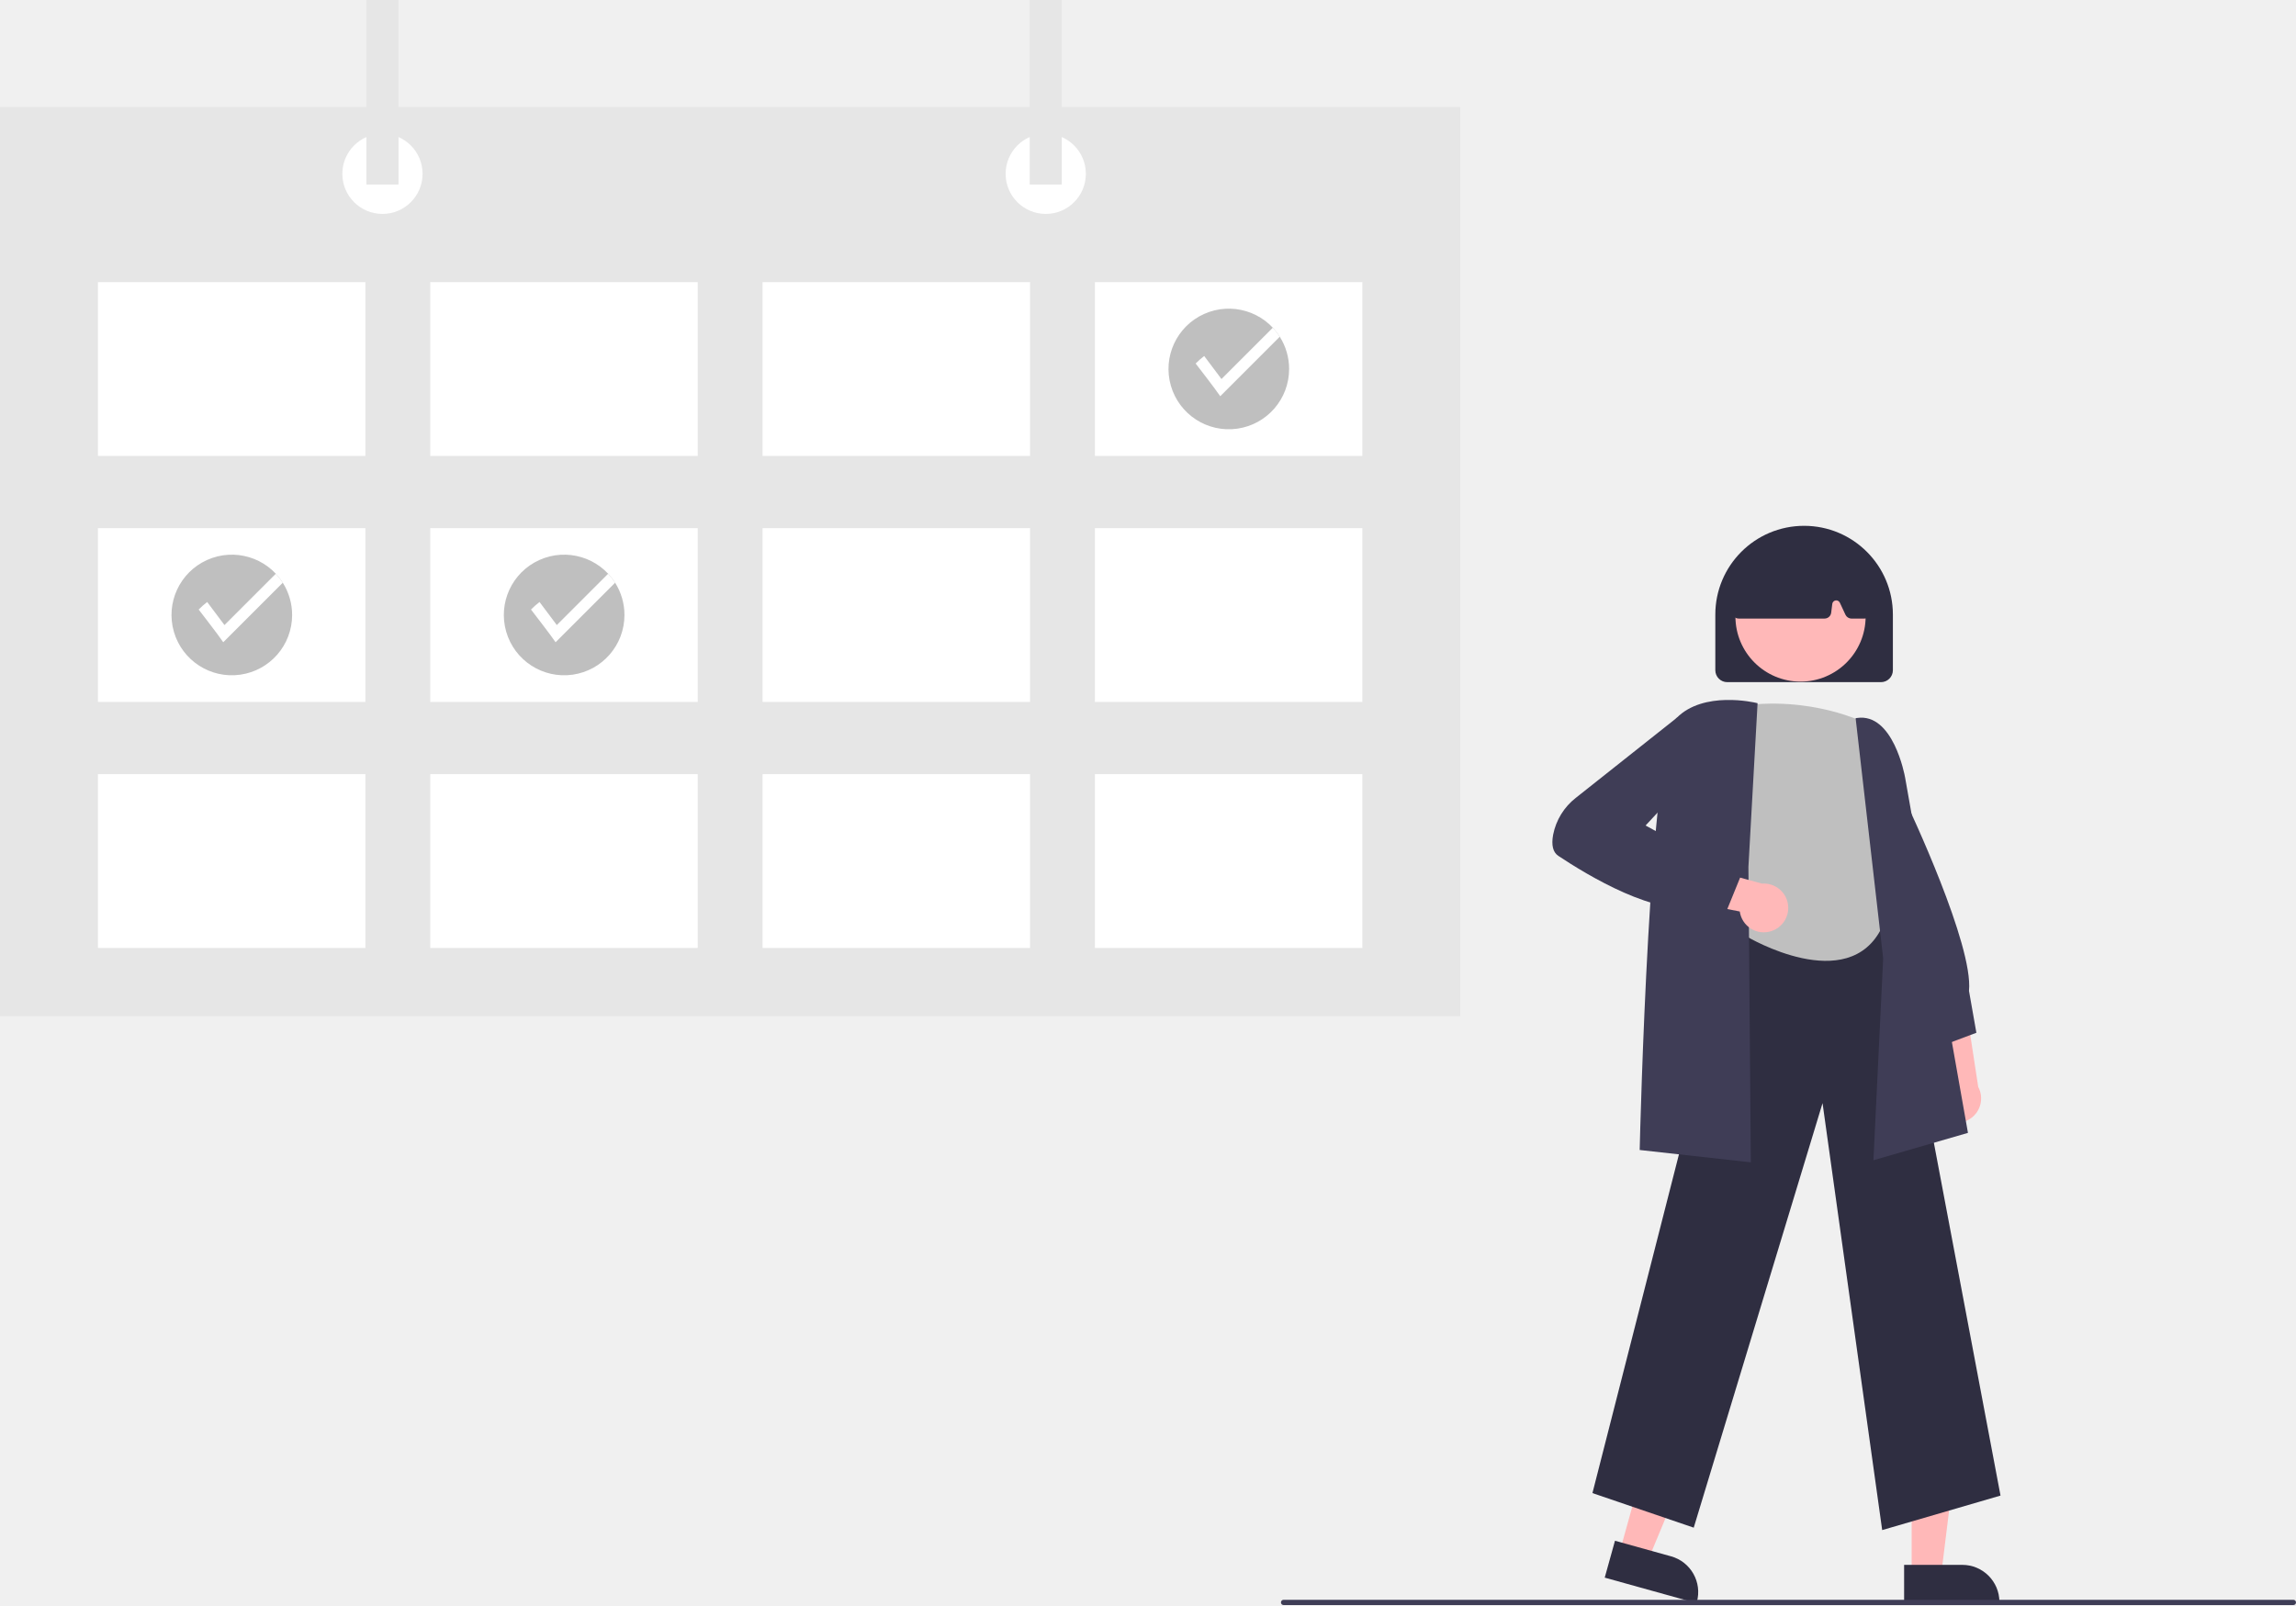
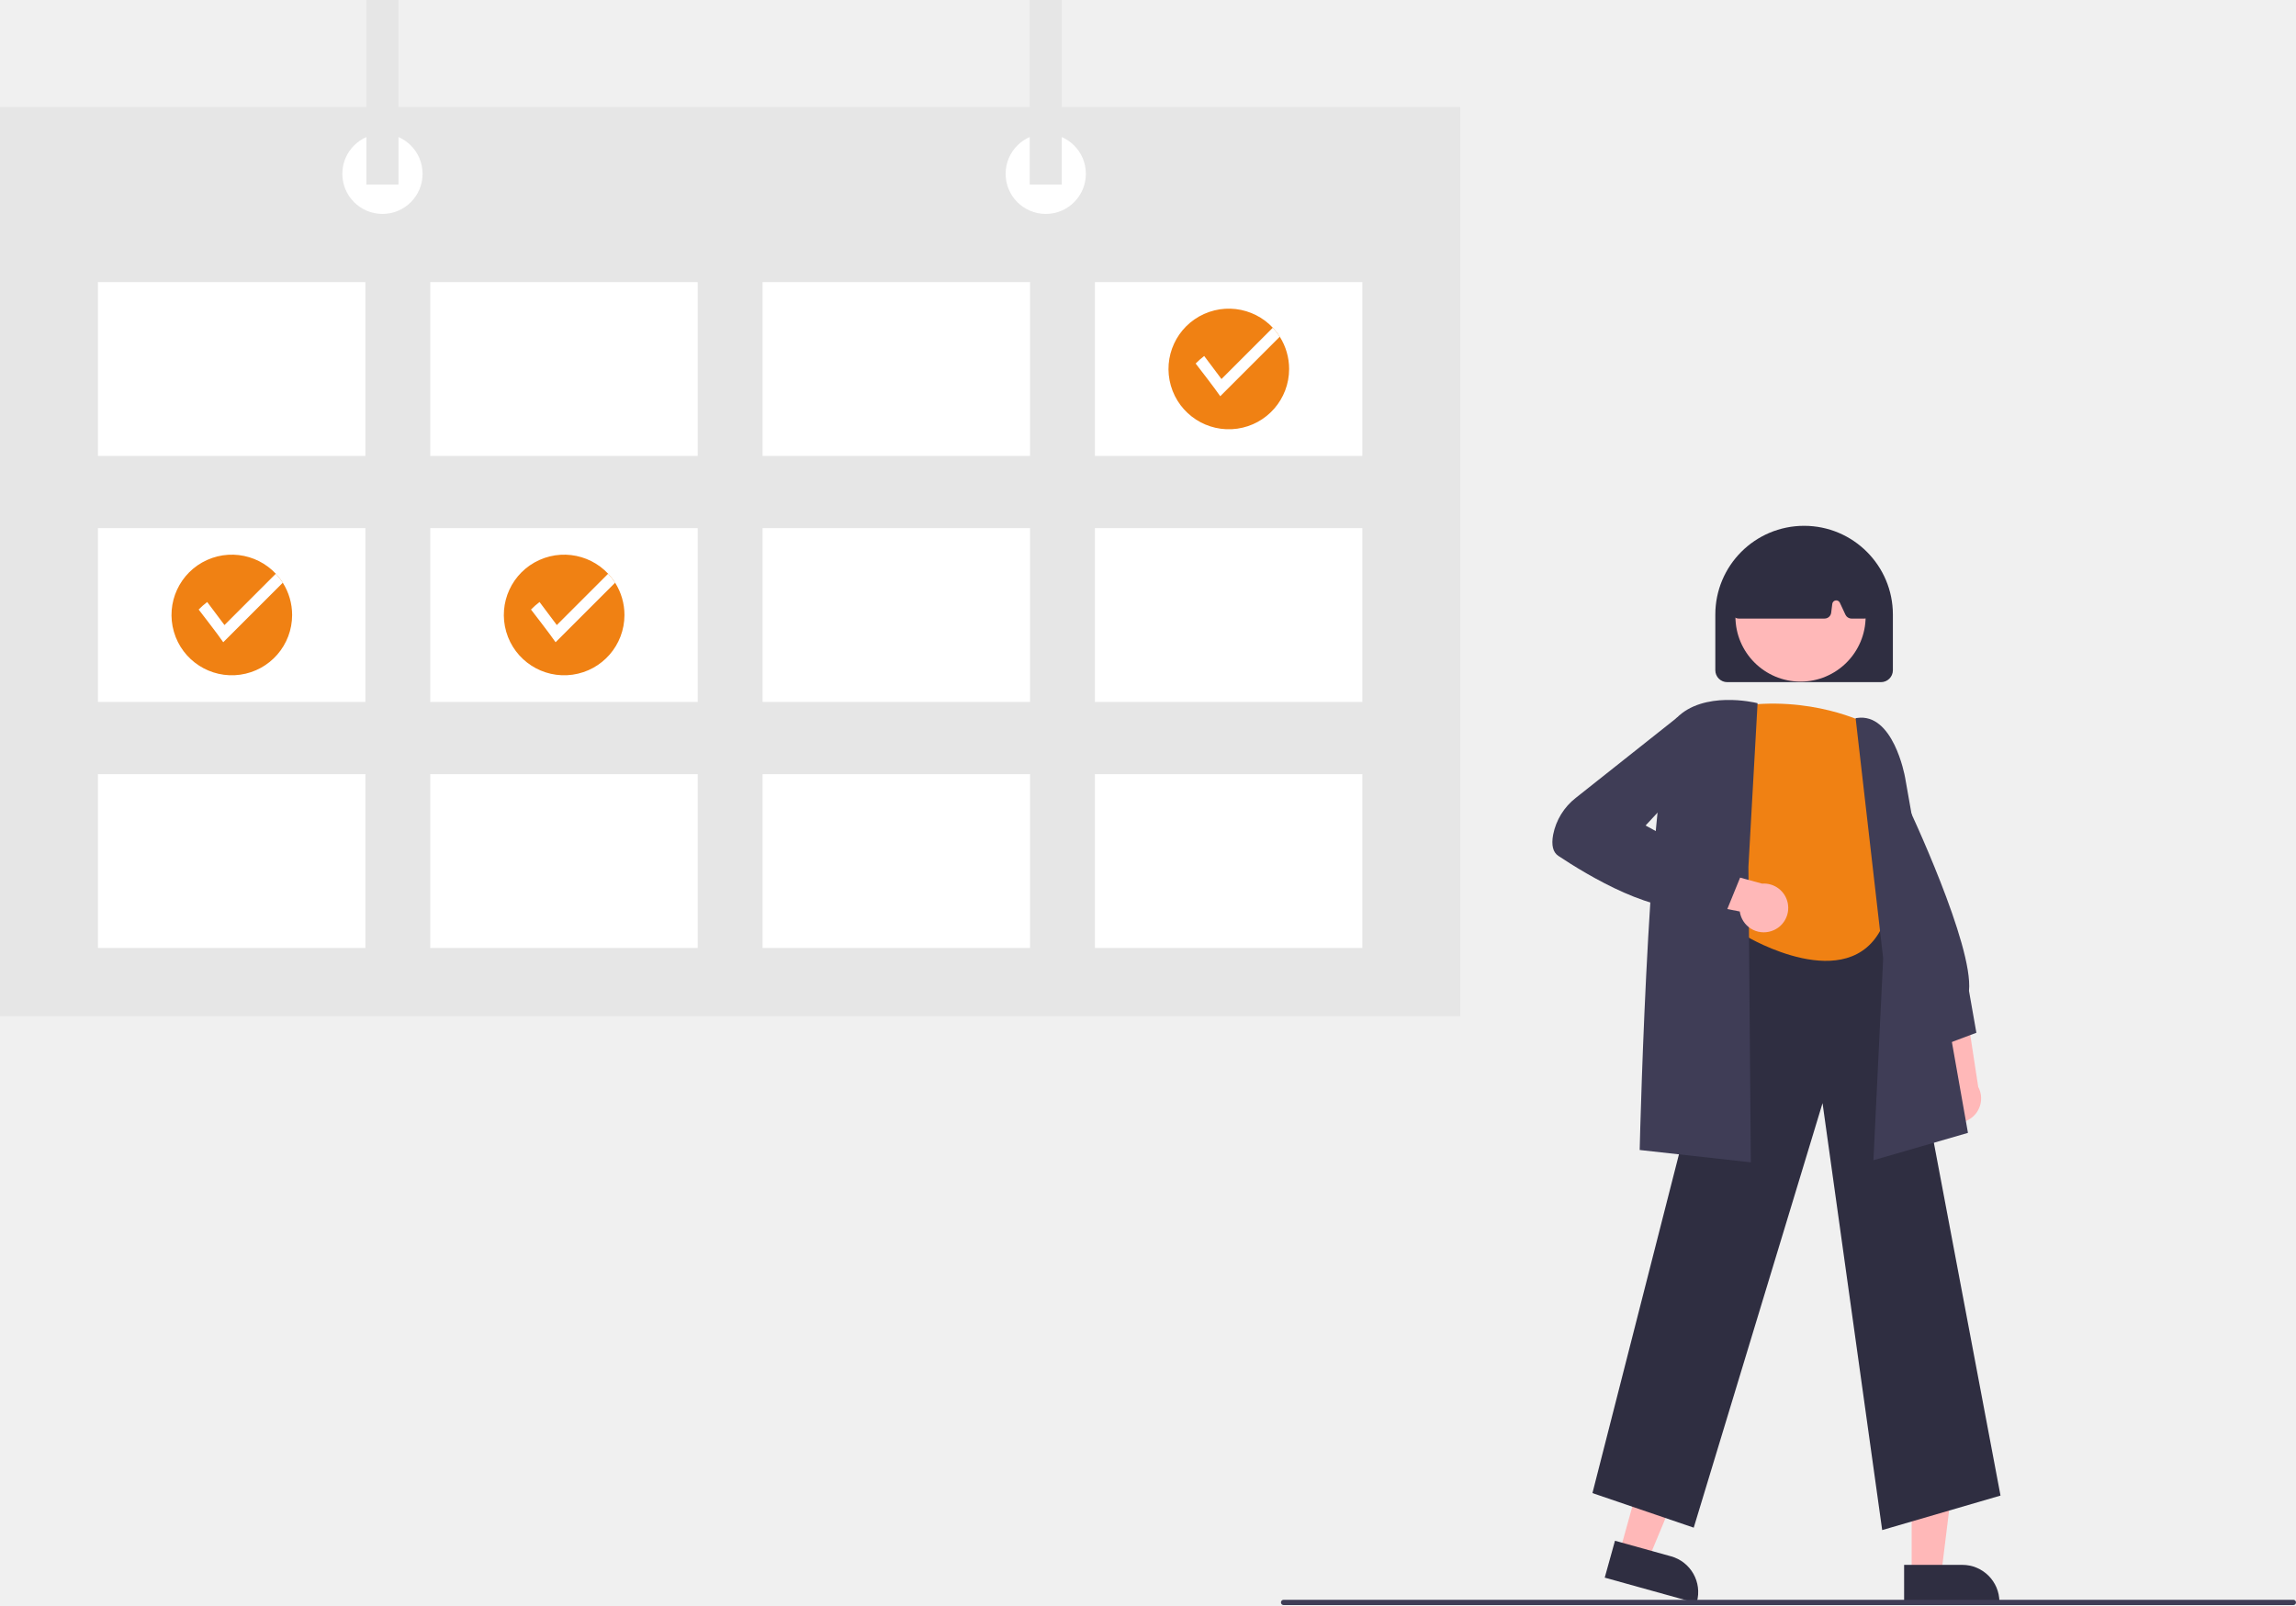
<svg xmlns="http://www.w3.org/2000/svg" data-name="Layer 1" width="866.331" height="605.74" viewBox="0 0 866.331 605.74">
  <path d="M898.303,567.789a9.146,9.146,0,0,1,1.931-13.891l-7.252-31.682,15.819,5.918,4.461,29.178a9.195,9.195,0,0,1-14.959,10.476Z" transform="translate(-166.8347 -147.13)" fill="#ffb8b8" />
  <path d="M897.209,542.644l-13.906-26.885,1.881-67.697.894,1.883c1.041,2.193,25.44,53.846,23.7,71.138l2.789,15.802Z" transform="translate(-166.8347 -147.13)" fill="#3f3d56" />
  <polygon points="721.307 594.201 732.458 594.201 737.762 551.192 721.305 551.193 721.307 594.201" fill="#ffb8b8" />
  <path d="M885.298,737.691l21.959-.001h.002a13.994,13.994,0,0,1,13.994,13.994v.455l-35.954.002Z" transform="translate(-166.8347 -147.13)" fill="#2f2e41" />
  <polygon points="611.134 585.727 621.877 588.714 638.511 548.699 622.655 544.29 611.134 585.727" fill="#ffb8b8" />
  <path d="M776.204,728.588,797.36,734.47l.001 0a13.994,13.994,0,0,1,9.733,17.231l-.122.438-34.64-9.631Z" transform="translate(-166.8347 -147.13)" fill="#2f2e41" />
  <path d="M877.024,724.564l-22.504-161.126L805.916,723.653l-38.217-13.05,54.775-214.533.36-.025,57.381-3.991,41.457,219.488Z" transform="translate(-166.8347 -147.13)" fill="#2f2e41" />
-   <path d="M871.073,420.145s-20.919-10.914-49.114-6.367c0,0-15.007,36.205,0,50.618l4.093,36.241s38.2,22.738,50.933-3.638l-1.819-30.014s9.095-14.395,1.819-24.933A34.821,34.821,0,0,1,871.073,420.145Z" transform="translate(-166.8347 -147.13)" fill="#bfbfbf" />
+   <path d="M871.073,420.145s-20.919-10.914-49.114-6.367c0,0-15.007,36.205,0,50.618l4.093,36.241s38.2,22.738,50.933-3.638l-1.819-30.014s9.095-14.395,1.819-24.933A34.821,34.821,0,0,1,871.073,420.145Z" transform="translate(-166.8347 -147.13)" fill="#f08113" />
  <path d="M873.723,584.987l3.672-76.188-10.391-90.634.477-.072c13.631-2.055,18.003,21.428,18.182,22.428l23.726,134.142Z" transform="translate(-166.8347 -147.13)" fill="#3f3d56" />
  <path d="M827.466,585.781l-41.943-4.66.011-.458c.149-6.209,3.759-152.204,13.875-162.544,10.176-10.401,29.377-5.901,30.19-5.703l.405.098-3.451,61.776Z" transform="translate(-166.8347 -147.13)" fill="#3f3d56" />
  <path d="M835.191,498.523a9.146,9.146,0,0,1-11.907-7.409l-31.895-6.249,11.835-12.049,28.473,7.781a9.195,9.195,0,0,1,3.493,17.925Z" transform="translate(-166.8347 -147.13)" fill="#ffb8b8" />
  <path d="M818.171,491.209,807.779,488.975c-15.342,4.614-42.122-11.63-52.946-18.845-2.037-1.357-2.697-4.047-1.964-7.994a23.31,23.31,0,0,1,8.567-13.915l38.12-30.225,9.622-1.609,2.858,16.195L787.748,458.668l35.752,19.46Z" transform="translate(-166.8347 -147.13)" fill="#3f3d56" />
  <path d="M814.061,400.068v-21a33.5,33.5,0,1,1,67,0v21a4.505,4.505,0,0,1-4.5,4.5h-58A4.505,4.505,0,0,1,814.061,400.068Z" transform="translate(-166.8347 -147.13)" fill="#2f2e41" />
  <circle cx="679.38" cy="232.671" r="24.561" fill="#ffb8b8" />
  <path d="M820.979,379.706a2.5,2.5,0,0,1-.585-1.993l2.909-20.26a2.504,2.504,0,0,1,1.415-1.919c14.85-6.95,29.91-6.959,44.76-.026a2.519,2.519,0,0,1,1.429,2.036L872.849,377.83a2.5,2.5,0,0,1-2.489,2.738h-4.926a2.51,2.51,0,0,1-2.265-1.442l-2.126-4.555a1.5,1.5,0,0,0-2.848.448l-.42,3.358a2.504,2.504,0,0,1-2.481,2.19H822.869A2.5,2.5,0,0,1,820.979,379.706Z" transform="translate(-166.8347 -147.13)" fill="#2f2e41" />
  <rect y="40.366" width="551" height="343.114" fill="#e6e6e6" />
  <rect x="36.949" y="106.466" width="100.916" height="65.595" fill="#fff" />
  <rect x="162.344" y="106.466" width="100.916" height="65.595" fill="#fff" />
  <rect x="287.74" y="106.466" width="100.916" height="65.595" fill="#fff" />
  <rect x="413.135" y="106.466" width="100.916" height="65.595" fill="#fff" />
  <rect x="36.949" y="199.309" width="100.916" height="65.595" fill="#fff" />
  <rect x="162.344" y="199.309" width="100.916" height="65.595" fill="#fff" />
  <rect x="287.74" y="199.309" width="100.916" height="65.595" fill="#fff" />
  <rect x="413.135" y="199.309" width="100.916" height="65.595" fill="#fff" />
  <rect x="36.949" y="292.151" width="100.916" height="65.595" fill="#fff" />
  <rect x="162.344" y="292.151" width="100.916" height="65.595" fill="#fff" />
  <rect x="287.74" y="292.151" width="100.916" height="65.595" fill="#fff" />
  <rect x="413.135" y="292.151" width="100.916" height="65.595" fill="#fff" />
  <circle cx="144.31" cy="65.595" r="15.137" fill="#fff" />
  <circle cx="394.581" cy="65.595" r="15.137" fill="#fff" />
  <rect x="138.255" width="12.11" height="69.632" fill="#e6e6e6" />
  <rect x="388.526" width="12.11" height="69.632" fill="#e6e6e6" />
-   <path d="M653.249,286.394a22.757,22.757,0,1,1-3.527-12.19A22.757,22.757,0,0,1,653.249,286.394Z" transform="translate(-166.8347 -147.13)" fill="#bfbfbf" />
+   <path d="M653.249,286.394a22.757,22.757,0,1,1-3.527-12.19A22.757,22.757,0,0,1,653.249,286.394Z" transform="translate(-166.8347 -147.13)" fill="#f08113" />
  <path d="M649.722,274.203l-22.464,22.46c-1.412-2.186-9.278-12.344-9.278-12.344A31.827,31.827,0,0,1,621.2,281.477l6.523,8.697,19.369-19.369A22.727,22.727,0,0,1,649.722,274.203Z" transform="translate(-166.8347 -147.13)" fill="#fff" />
-   <path d="M402.458,379.236a22.757,22.757,0,1,1-3.527-12.19A22.757,22.757,0,0,1,402.458,379.236Z" transform="translate(-166.8347 -147.13)" fill="#bfbfbf" />
+   <path d="M402.458,379.236a22.757,22.757,0,1,1-3.527-12.19A22.757,22.757,0,0,1,402.458,379.236Z" transform="translate(-166.8347 -147.13)" fill="#f08113" />
  <path d="M398.931,367.046l-22.464,22.46c-1.412-2.186-9.278-12.344-9.278-12.344a31.827,31.827,0,0,1,3.22-2.842l6.523,8.697,19.369-19.369A22.726,22.726,0,0,1,398.931,367.046Z" transform="translate(-166.8347 -147.13)" fill="#fff" />
-   <path d="M277.062,379.236a22.757,22.757,0,1,1-3.527-12.19A22.757,22.757,0,0,1,277.062,379.236Z" transform="translate(-166.8347 -147.13)" fill="#bfbfbf" />
+   <path d="M277.062,379.236a22.757,22.757,0,1,1-3.527-12.19A22.757,22.757,0,0,1,277.062,379.236Z" transform="translate(-166.8347 -147.13)" fill="#f08113" />
  <path d="M273.535,367.046l-22.464,22.46c-1.412-2.186-9.278-12.344-9.278-12.344a31.827,31.827,0,0,1,3.22-2.842l6.523,8.697,19.369-19.369A22.727,22.727,0,0,1,273.535,367.046Z" transform="translate(-166.8347 -147.13)" fill="#fff" />
  <path d="M1032.165,752.87h-381a1,1,0,0,1,0-2h381a1,1,0,0,1,0,2Z" transform="translate(-166.8347 -147.13)" fill="#3f3d56" />
</svg>
